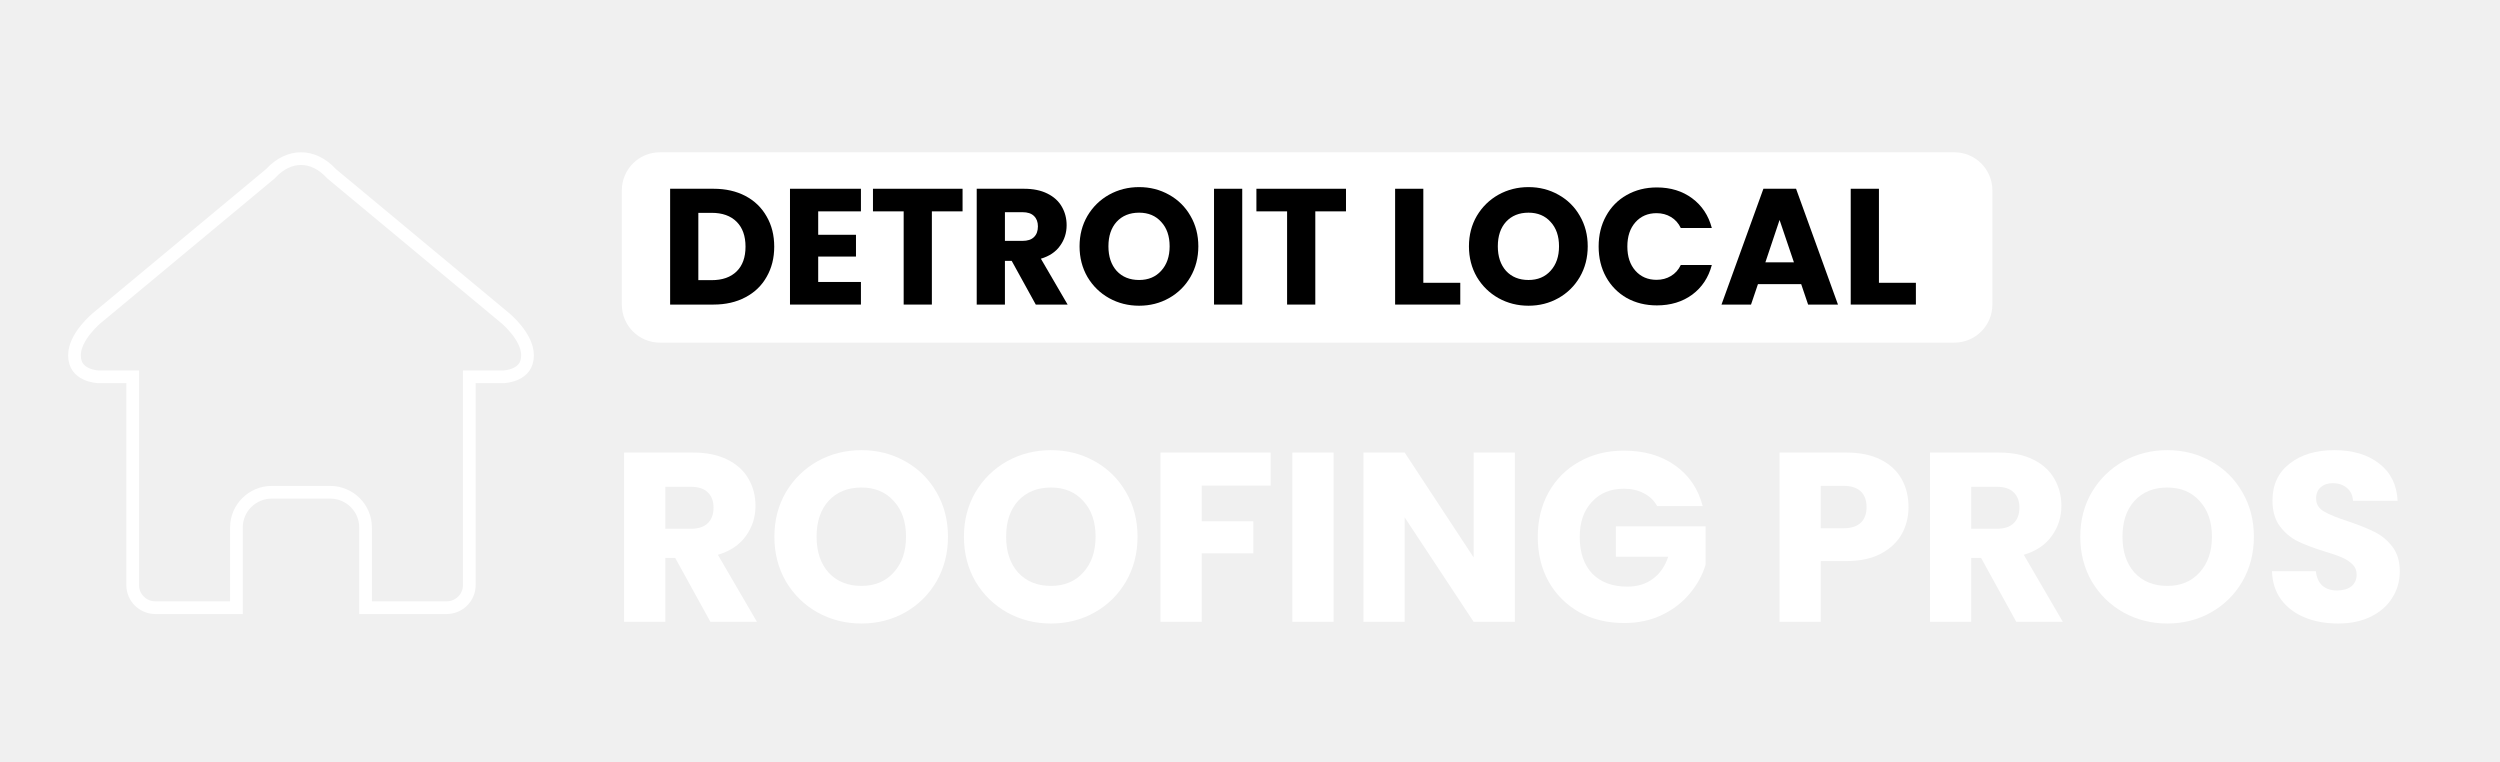
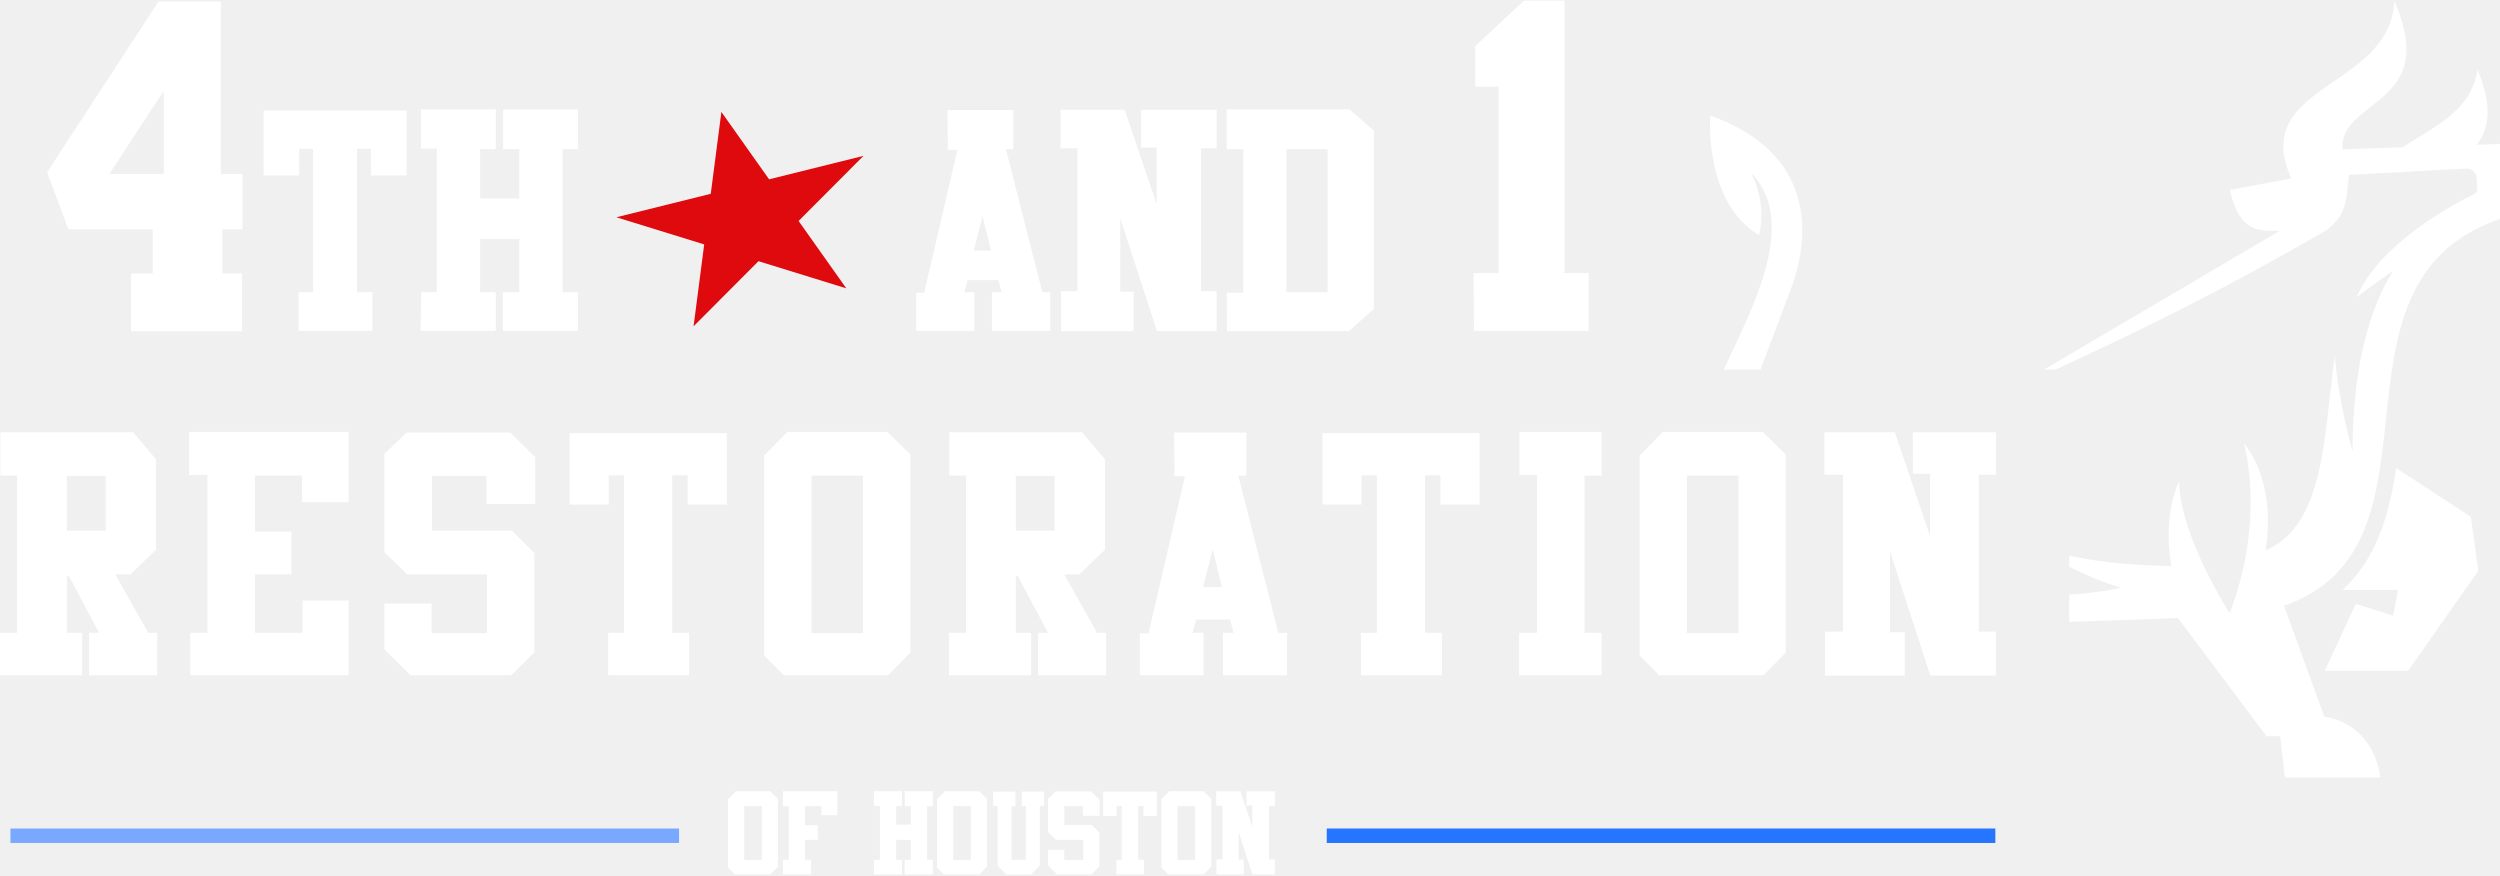
- <svg xmlns="http://www.w3.org/2000/svg" width="197" height="60" viewBox="0 0 197 60" fill="none">
-   <g clip-path="url(#clip0_1_2)">
-     <rect x="49" y="12" width="108" height="15" rx="3" fill="white" />
-     <path d="M184.239 49.133C183.264 49.133 182.39 48.975 181.617 48.658C180.845 48.341 180.224 47.873 179.755 47.252C179.299 46.631 179.059 45.884 179.033 45.01H182.491C182.542 45.504 182.713 45.884 183.004 46.15C183.296 46.403 183.676 46.53 184.144 46.53C184.626 46.53 185.006 46.422 185.284 46.207C185.563 45.979 185.702 45.669 185.702 45.276C185.702 44.947 185.588 44.674 185.36 44.459C185.145 44.244 184.873 44.066 184.543 43.927C184.227 43.788 183.771 43.629 183.175 43.452C182.314 43.186 181.611 42.92 181.066 42.654C180.522 42.388 180.053 41.995 179.66 41.476C179.268 40.957 179.071 40.279 179.071 39.443C179.071 38.202 179.521 37.233 180.42 36.536C181.32 35.827 182.491 35.472 183.935 35.472C185.405 35.472 186.589 35.827 187.488 36.536C188.388 37.233 188.869 38.208 188.932 39.462H185.417C185.392 39.031 185.234 38.696 184.942 38.455C184.651 38.202 184.277 38.075 183.821 38.075C183.429 38.075 183.112 38.183 182.871 38.398C182.631 38.601 182.51 38.898 182.51 39.291C182.51 39.722 182.713 40.057 183.118 40.298C183.524 40.539 184.157 40.798 185.018 41.077C185.88 41.368 186.576 41.647 187.108 41.913C187.653 42.179 188.122 42.565 188.514 43.072C188.907 43.579 189.103 44.231 189.103 45.029C189.103 45.789 188.907 46.479 188.514 47.1C188.134 47.721 187.577 48.215 186.842 48.582C186.108 48.949 185.24 49.133 184.239 49.133Z" fill="white" />
-     <path d="M170.785 49.133C169.531 49.133 168.378 48.842 167.327 48.259C166.288 47.676 165.458 46.866 164.838 45.827C164.23 44.776 163.926 43.598 163.926 42.293C163.926 40.988 164.23 39.817 164.838 38.778C165.458 37.739 166.288 36.929 167.327 36.346C168.378 35.763 169.531 35.472 170.785 35.472C172.039 35.472 173.185 35.763 174.224 36.346C175.275 36.929 176.098 37.739 176.694 38.778C177.302 39.817 177.606 40.988 177.606 42.293C177.606 43.598 177.302 44.776 176.694 45.827C176.086 46.866 175.262 47.676 174.224 48.259C173.185 48.842 172.039 49.133 170.785 49.133ZM170.785 46.169C171.849 46.169 172.697 45.814 173.331 45.105C173.977 44.396 174.3 43.458 174.3 42.293C174.3 41.115 173.977 40.178 173.331 39.481C172.697 38.772 171.849 38.417 170.785 38.417C169.708 38.417 168.847 38.765 168.201 39.462C167.567 40.159 167.251 41.102 167.251 42.293C167.251 43.471 167.567 44.415 168.201 45.124C168.847 45.821 169.708 46.169 170.785 46.169Z" fill="white" />
-     <path d="M158.884 49L156.11 43.965H155.331V49H152.082V35.662H157.535C158.587 35.662 159.48 35.846 160.214 36.213C160.962 36.58 161.519 37.087 161.886 37.733C162.254 38.366 162.437 39.076 162.437 39.861C162.437 40.748 162.184 41.539 161.677 42.236C161.183 42.933 160.449 43.427 159.473 43.718L162.551 49H158.884ZM155.331 41.666H157.345C157.941 41.666 158.384 41.52 158.675 41.229C158.979 40.938 159.131 40.526 159.131 39.994C159.131 39.487 158.979 39.088 158.675 38.797C158.384 38.506 157.941 38.36 157.345 38.36H155.331V41.666Z" fill="white" />
-     <path d="M150.391 39.956C150.391 40.729 150.214 41.438 149.859 42.084C149.504 42.717 148.96 43.23 148.225 43.623C147.49 44.016 146.578 44.212 145.489 44.212H143.475V49H140.226V35.662H145.489C146.553 35.662 147.452 35.846 148.187 36.213C148.922 36.58 149.473 37.087 149.84 37.733C150.207 38.379 150.391 39.12 150.391 39.956ZM145.242 41.628C145.863 41.628 146.325 41.482 146.629 41.191C146.933 40.9 147.085 40.488 147.085 39.956C147.085 39.424 146.933 39.012 146.629 38.721C146.325 38.43 145.863 38.284 145.242 38.284H143.475V41.628H145.242Z" fill="white" />
-     <path d="M130.581 39.88C130.34 39.437 129.992 39.101 129.536 38.873C129.092 38.632 128.567 38.512 127.959 38.512C126.907 38.512 126.065 38.86 125.432 39.557C124.798 40.241 124.482 41.159 124.482 42.312C124.482 43.541 124.811 44.503 125.47 45.2C126.141 45.884 127.059 46.226 128.225 46.226C129.023 46.226 129.694 46.023 130.239 45.618C130.796 45.213 131.201 44.63 131.455 43.87H127.332V41.476H134.4V44.497C134.159 45.308 133.747 46.061 133.165 46.758C132.595 47.455 131.866 48.018 130.98 48.449C130.093 48.88 129.092 49.095 127.978 49.095C126.66 49.095 125.482 48.81 124.444 48.24C123.418 47.657 122.613 46.853 122.031 45.827C121.461 44.801 121.176 43.629 121.176 42.312C121.176 40.995 121.461 39.823 122.031 38.797C122.613 37.758 123.418 36.954 124.444 36.384C125.47 35.801 126.641 35.51 127.959 35.51C129.555 35.51 130.897 35.896 131.987 36.669C133.089 37.442 133.817 38.512 134.172 39.88H130.581Z" fill="white" />
-     <path d="M119.372 49H116.123L110.689 40.773V49H107.44V35.662H110.689L116.123 43.927V35.662H119.372V49Z" fill="white" />
-     <path d="M105.085 35.662V49H101.836V35.662H105.085Z" fill="white" />
-     <path d="M100.129 35.662V38.265H94.695V41.077H98.761V43.604H94.695V49H91.446V35.662H100.129Z" fill="white" />
-     <path d="M82.817 49.133C81.563 49.133 80.41 48.842 79.359 48.259C78.32 47.676 77.491 46.866 76.87 45.827C76.262 44.776 75.958 43.598 75.958 42.293C75.958 40.988 76.262 39.817 76.87 38.778C77.491 37.739 78.32 36.929 79.359 36.346C80.41 35.763 81.563 35.472 82.817 35.472C84.071 35.472 85.217 35.763 86.256 36.346C87.307 36.929 88.131 37.739 88.726 38.778C89.334 39.817 89.638 40.988 89.638 42.293C89.638 43.598 89.334 44.776 88.726 45.827C88.118 46.866 87.295 47.676 86.256 48.259C85.217 48.842 84.071 49.133 82.817 49.133ZM82.817 46.169C83.881 46.169 84.73 45.814 85.363 45.105C86.009 44.396 86.332 43.458 86.332 42.293C86.332 41.115 86.009 40.178 85.363 39.481C84.73 38.772 83.881 38.417 82.817 38.417C81.74 38.417 80.879 38.765 80.233 39.462C79.6 40.159 79.283 41.102 79.283 42.293C79.283 43.471 79.6 44.415 80.233 45.124C80.879 45.821 81.74 46.169 82.817 46.169Z" fill="white" />
-     <path d="M67.88 49.133C66.626 49.133 65.474 48.842 64.422 48.259C63.384 47.676 62.554 46.866 61.934 45.827C61.325 44.776 61.022 43.598 61.022 42.293C61.022 40.988 61.325 39.817 61.934 38.778C62.554 37.739 63.384 36.929 64.422 36.346C65.474 35.763 66.626 35.472 67.88 35.472C69.135 35.472 70.281 35.763 71.32 36.346C72.371 36.929 73.194 37.739 73.79 38.778C74.397 39.817 74.701 40.988 74.701 42.293C74.701 43.598 74.397 44.776 73.79 45.827C73.181 46.866 72.358 47.676 71.32 48.259C70.281 48.842 69.135 49.133 67.88 49.133ZM67.88 46.169C68.945 46.169 69.793 45.814 70.427 45.105C71.073 44.396 71.395 43.458 71.395 42.293C71.395 41.115 71.073 40.178 70.427 39.481C69.793 38.772 68.945 38.417 67.88 38.417C66.804 38.417 65.942 38.765 65.296 39.462C64.663 40.159 64.347 41.102 64.347 42.293C64.347 43.471 64.663 44.415 65.296 45.124C65.942 45.821 66.804 46.169 67.88 46.169Z" fill="white" />
-     <path d="M55.98 49L53.206 43.965H52.427V49H49.178V35.662H54.631C55.682 35.662 56.575 35.846 57.31 36.213C58.057 36.58 58.615 37.087 58.982 37.733C59.349 38.366 59.533 39.076 59.533 39.861C59.533 40.748 59.28 41.539 58.773 42.236C58.279 42.933 57.544 43.427 56.569 43.718L59.647 49H55.98ZM52.427 41.666H54.441C55.036 41.666 55.48 41.52 55.771 41.229C56.075 40.938 56.227 40.526 56.227 39.994C56.227 39.487 56.075 39.088 55.771 38.797C55.48 38.506 55.036 38.36 54.441 38.36H52.427V41.666Z" fill="white" />
-     <path d="M148.06 22.284H150.972V24H145.837V14.874H148.06V22.284Z" fill="black" />
-     <path d="M141.933 22.388H138.527L137.981 24H135.654L138.956 14.874H141.53L144.832 24H142.479L141.933 22.388ZM141.361 20.672L140.23 17.331L139.112 20.672H141.361Z" fill="black" />
-     <path d="M125.973 19.424C125.973 18.523 126.168 17.721 126.558 17.019C126.948 16.308 127.49 15.758 128.183 15.368C128.885 14.969 129.678 14.77 130.562 14.77C131.645 14.77 132.573 15.056 133.344 15.628C134.115 16.2 134.631 16.98 134.891 17.968H132.447C132.265 17.587 132.005 17.296 131.667 17.097C131.338 16.898 130.961 16.798 130.536 16.798C129.851 16.798 129.297 17.036 128.872 17.513C128.447 17.99 128.235 18.627 128.235 19.424C128.235 20.221 128.447 20.858 128.872 21.335C129.297 21.812 129.851 22.05 130.536 22.05C130.961 22.05 131.338 21.95 131.667 21.751C132.005 21.552 132.265 21.261 132.447 20.88H134.891C134.631 21.868 134.115 22.648 133.344 23.22C132.573 23.783 131.645 24.065 130.562 24.065C129.678 24.065 128.885 23.87 128.183 23.48C127.49 23.081 126.948 22.531 126.558 21.829C126.168 21.127 125.973 20.325 125.973 19.424Z" fill="black" />
-     <path d="M120.446 24.091C119.588 24.091 118.8 23.892 118.08 23.493C117.37 23.094 116.802 22.54 116.377 21.829C115.961 21.11 115.753 20.304 115.753 19.411C115.753 18.518 115.961 17.717 116.377 17.006C116.802 16.295 117.37 15.741 118.08 15.342C118.8 14.943 119.588 14.744 120.446 14.744C121.304 14.744 122.089 14.943 122.799 15.342C123.519 15.741 124.082 16.295 124.489 17.006C124.905 17.717 125.113 18.518 125.113 19.411C125.113 20.304 124.905 21.11 124.489 21.829C124.073 22.54 123.51 23.094 122.799 23.493C122.089 23.892 121.304 24.091 120.446 24.091ZM120.446 22.063C121.174 22.063 121.755 21.82 122.188 21.335C122.63 20.85 122.851 20.208 122.851 19.411C122.851 18.605 122.63 17.964 122.188 17.487C121.755 17.002 121.174 16.759 120.446 16.759C119.71 16.759 119.12 16.997 118.678 17.474C118.245 17.951 118.028 18.596 118.028 19.411C118.028 20.217 118.245 20.863 118.678 21.348C119.12 21.825 119.71 22.063 120.446 22.063Z" fill="black" />
-     <path d="M112.158 22.284H115.07V24H109.935V14.874H112.158V22.284Z" fill="black" />
-     <path d="M106.064 14.874V16.655H103.646V24H101.423V16.655H99.005V14.874H106.064Z" fill="black" />
-     <path d="M97.888 14.874V24H95.665V14.874H97.888Z" fill="black" />
-     <path d="M89.762 24.091C88.904 24.091 88.115 23.892 87.396 23.493C86.685 23.094 86.117 22.54 85.693 21.829C85.277 21.11 85.069 20.304 85.069 19.411C85.069 18.518 85.277 17.717 85.693 17.006C86.117 16.295 86.685 15.741 87.396 15.342C88.115 14.943 88.904 14.744 89.762 14.744C90.62 14.744 91.404 14.943 92.115 15.342C92.834 15.741 93.397 16.295 93.805 17.006C94.221 17.717 94.429 18.518 94.429 19.411C94.429 20.304 94.221 21.11 93.805 21.829C93.389 22.54 92.825 23.094 92.115 23.493C91.404 23.892 90.62 24.091 89.762 24.091ZM89.762 22.063C90.49 22.063 91.07 21.82 91.504 21.335C91.946 20.85 92.167 20.208 92.167 19.411C92.167 18.605 91.946 17.964 91.504 17.487C91.07 17.002 90.49 16.759 89.762 16.759C89.025 16.759 88.436 16.997 87.994 17.474C87.56 17.951 87.344 18.596 87.344 19.411C87.344 20.217 87.56 20.863 87.994 21.348C88.436 21.825 89.025 22.063 89.762 22.063Z" fill="black" />
-     <path d="M81.619 24L79.721 20.555H79.188V24H76.965V14.874H80.696C81.415 14.874 82.026 15 82.529 15.251C83.04 15.502 83.422 15.849 83.673 16.291C83.924 16.724 84.05 17.21 84.05 17.747C84.05 18.354 83.877 18.895 83.53 19.372C83.192 19.849 82.689 20.187 82.022 20.386L84.128 24H81.619ZM79.188 18.982H80.566C80.974 18.982 81.277 18.882 81.476 18.683C81.684 18.484 81.788 18.202 81.788 17.838C81.788 17.491 81.684 17.218 81.476 17.019C81.277 16.82 80.974 16.72 80.566 16.72H79.188V18.982Z" fill="black" />
-     <path d="M75.85 14.874V16.655H73.431V24H71.209V16.655H68.79V14.874H75.85Z" fill="black" />
-     <path d="M64.474 16.655V18.501H67.451V20.217H64.474V22.219H67.841V24H62.251V14.874H67.841V16.655H64.474Z" fill="black" />
-     <path d="M56.225 14.874C57.187 14.874 58.028 15.065 58.747 15.446C59.466 15.827 60.021 16.365 60.411 17.058C60.81 17.743 61.009 18.536 61.009 19.437C61.009 20.33 60.81 21.123 60.411 21.816C60.021 22.509 59.462 23.047 58.734 23.428C58.015 23.809 57.178 24 56.225 24H52.806V14.874H56.225ZM56.082 22.076C56.923 22.076 57.577 21.846 58.045 21.387C58.513 20.928 58.747 20.278 58.747 19.437C58.747 18.596 58.513 17.942 58.045 17.474C57.577 17.006 56.923 16.772 56.082 16.772H55.029V22.076H56.082Z" fill="black" />
-     <path d="M21.287 13.708L21.312 13.687L21.334 13.663C22.073 12.866 22.912 12.5 23.718 12.5C24.525 12.5 25.364 12.866 26.102 13.663L26.124 13.687L26.149 13.708L39.751 25.017L39.751 25.017L39.759 25.023L39.759 25.023L39.759 25.023L39.759 25.023L39.759 25.023L39.761 25.025L39.775 25.036C39.787 25.046 39.806 25.062 39.831 25.083C39.88 25.125 39.952 25.189 40.04 25.272C40.215 25.437 40.448 25.674 40.681 25.962C41.159 26.554 41.569 27.28 41.569 27.99C41.569 28.428 41.45 28.731 41.294 28.947C41.133 29.169 40.912 29.33 40.67 29.445C40.428 29.561 40.179 29.624 39.986 29.658C39.891 29.675 39.813 29.684 39.761 29.688C39.734 29.691 39.715 29.692 39.703 29.692L39.694 29.693H37.481H36.981V30.193V46.112C36.981 47.087 36.181 47.886 35.187 47.886H28.806V41.563C28.806 40.028 27.55 38.789 26.012 38.789H21.424C19.886 38.789 18.631 40.028 18.631 41.563V47.886H12.249C11.255 47.886 10.456 47.087 10.456 46.112V30.193V29.693H9.956H7.743L7.734 29.692C7.722 29.692 7.702 29.691 7.676 29.688C7.623 29.684 7.545 29.675 7.45 29.658C7.258 29.624 7.009 29.561 6.766 29.445C6.524 29.33 6.303 29.169 6.143 28.947C5.987 28.731 5.868 28.428 5.868 27.99C5.868 27.28 6.278 26.554 6.756 25.962C6.988 25.674 7.222 25.437 7.397 25.272C7.484 25.189 7.557 25.125 7.606 25.083C7.631 25.062 7.65 25.046 7.662 25.036L7.675 25.025L7.677 25.023L7.677 25.023L7.686 25.017L21.287 13.708Z" stroke="white" />
-   </g>
-   <defs>
-     <clipPath id="clip0_1_2">
-       <rect width="197" height="60" fill="white" />
-     </clipPath>
-   </defs>
+ <svg xmlns="http://www.w3.org/2000/svg" width="3111" height="1089" viewBox="0 0 3111 1089" fill="none">
+   <path d="M2574.91 773.812C2619.37 772.409 2665.93 770.844 2710.33 769.119L2820.44 916.175L2837.39 916.022L2843.36 967.495H2962.2C2951.34 896.422 2892.46 891.96 2892.46 891.96L2842.19 753.687C2948.13 717.138 2958.52 620.082 2969.11 521.188C2980.14 418.191 2991.38 313.201 3111 272.5V179.117L3082.23 180.103C3096.83 161.128 3102.64 133.729 3082.81 86.193C3077.48 129.476 3042.54 150.803 3009.37 171.043L3009.37 171.044C3002.71 175.107 2996.13 179.127 2989.87 183.272L2915.02 185.842C2913.25 161.829 2930.58 148.285 2949.52 133.493C2980.26 109.473 3015.21 82.165 2979.4 1.401C2977.4 51.021 2940.02 76.721 2904.68 101.018C2862.12 130.28 2822.52 157.508 2851.23 222.037L2774.95 236.344C2786.29 287.611 2808.68 287.436 2834.67 287.233L2834.68 287.233C2835.43 287.227 2836.18 287.221 2836.93 287.216L2543.55 459.902H2557.74C2675.66 405.985 2779.39 353.376 2890.55 289.097C2907.66 279.2 2918.06 263.244 2920.21 243.619L2923.05 217.639L3068.55 209.776C3072.2 209.584 3075.41 210.76 3078.06 213.266C3080.71 215.772 3082.05 218.917 3082.05 222.561C3082.05 226.124 3082.32 228.881 3082.54 231.098C3083.15 237.346 3083.34 239.315 3075.91 243.005C3051.38 255.189 2960.51 303.927 2932.65 369.784C2932.65 369.784 2952.96 354.134 2977.89 337.117C2950.27 381.712 2927.81 451.315 2927.53 561.563C2927.53 561.563 2910.32 503.25 2905.46 442.66C2902.98 459.497 2901.05 477.132 2899.1 494.913L2899.1 494.916C2890.28 575.432 2881.13 658.948 2819.08 684.941C2819.08 684.941 2835.72 606.311 2792.21 551.335C2792.21 551.335 2820.04 644.987 2774.61 762.931C2774.61 762.931 2713.19 668.64 2711.59 599.279C2711.59 599.279 2690.79 638.274 2702.05 704.503C2664.84 703.442 2621.35 701.664 2574.91 691.557V705.31C2595.1 715.32 2618.46 725.513 2639.61 731.287C2639.61 731.287 2610.95 738.173 2574.91 739.85V773.812Z" fill="white" />
+   <path d="M2190.74 459.902L2228.6 359.517C2255.01 289.454 2256 189.077 2128.29 143.881C2128.29 143.881 2119.78 251.724 2189.17 292.688C2199.08 248.221 2178.61 214.762 2178.61 214.762C2234.24 270.349 2188.63 367.218 2156.49 435.458C2152.41 444.114 2148.55 452.31 2145.15 459.902H2190.74Z" fill="white" />
+   <path d="M2981.88 582.582L3074.76 643.133L3084.04 710.307L2996.65 834.695H2892.93L2931.5 751.448L2978.09 766.151L2984.03 734.151H2914.97C2925.45 724.549 2934.81 713.49 2942.99 700.858C2965.31 666.338 2975.6 624.556 2981.88 582.582Z" fill="white" />
+   <path d="M897.692 139.277L957.071 223.135L1074.54 193.945L993.769 274.962L1053.15 358.82L943.85 325.033L863.079 406.05L876.3 304.152L767.001 270.365L884.471 241.175L897.692 139.277Z" fill="#DE0A0D" />
+   <path d="M2370.27 840.692H2270.96V785.978H2293.44V590.729H2270.21V537.889H2357.9L2401.75 667.18V589.605H2380.39V537.889H2483.82V590.729H2462.46V785.978H2483.82V840.692H2402.12L2351.91 686.292V786.727H2370.27V840.692Z" fill="white" />
+   <path d="M2064.77 840.318L2040.41 815.959V566.745L2069.26 537.514H2193.68L2222.16 565.621V812.211L2194.43 840.318H2064.77ZM2163.33 591.854H2099.24V787.852H2163.33V591.854Z" fill="white" />
+   <path d="M1993.13 787.477V840.318H1890.45V787.477H1912.56V591.104H1890.82V537.514H1993.13V591.854H1971.77V787.477H1993.13Z" fill="white" />
+   <path d="M1794.36 840.318H1693.55V787.477H1713.41V591.479H1694.3V627.831H1645.58V539.013H1841.2V627.831H1792.48V591.479H1773.37V787.477H1794.36V840.318Z" fill="white" />
+   <path d="M1497.8 840.318H1418.36V788.227H1429.22L1474.57 592.603H1461.45L1461.08 538.264H1551.02V591.854H1540.9L1590.74 787.477H1601.61V840.318H1521.79V787.477H1534.9L1530.78 770.988H1488.44L1483.94 787.477H1497.8V840.318ZM1520.66 730.514L1509.05 683.669L1497.05 730.514H1520.66Z" fill="white" />
+   <path d="M1283.16 840.318H1180.85V787.477H1202.21V591.854H1181.23V537.889H1346.49L1374.97 571.617V684.044L1343.12 714.774H1324.38L1365.23 787.477H1376.47V840.318H1291.78V787.477H1304.15L1266.67 717.023H1264.05V787.477H1283.16V840.318ZM1312.39 592.228H1264.05V660.434H1312.39V592.228Z" fill="white" />
+   <path d="M975.408 840.318L951.049 815.959V566.745L979.905 537.514H1104.32L1132.81 565.621V812.211L1105.07 840.318H975.408ZM1073.97 591.854H1009.89V787.852H1073.97V591.854Z" fill="white" />
+   <path d="M857.581 840.318H756.772V787.477H776.634V591.479H757.521V627.831H708.803V539.013H904.426V627.831H855.708V591.479H836.595V787.477H857.581V840.318Z" fill="white" />
+   <path d="M478.27 751.126H537.106V787.852H606.062V714.774H506.751L478.27 687.042V564.871L506.002 538.264H634.918L666.023 568.994V627.081H605.312V592.229H537.481V660.435H637.167L664.899 688.167V811.836L636.042 840.318H510.873L478.27 808.089V751.126Z" fill="white" />
+   <path d="M433.878 840.318H236.756V787.477H258.117V591.104H235.257V537.514H433.878V624.833H375.791V591.854H317.329V661.559H362.674V714.774H317.329V787.477H376.54V747.378H433.878V840.318Z" fill="white" />
+   <path d="M102.309 840.318H0V787.477H21.361V591.854H0.375V537.889H165.643L194.124 571.617V684.044L162.27 714.774H143.532L184.38 787.477H195.623V840.318H110.928V787.477H123.295L85.819 717.023H83.196V787.477H102.309V840.318ZM131.54 592.228H83.196V660.434H131.54V592.228Z" fill="white" />
+   <path d="M1976.97 411.696H1834.22L1833.71 339.814H1864.81V107.852H1835.75V57.382L1896.42 0.793H1946.89V339.814H1976.97V411.696Z" fill="white" />
+   <path d="M1678.64 412.037H1526.9L1526.56 364.298H1547.02V185.617H1526.56V136.172H1679.32L1709.67 162.77V384.417L1678.64 412.037ZM1652.04 185.617H1600.89V363.616H1652.04V185.617Z" fill="white" />
+   <path d="M1410.74 412.037H1320.37V362.252H1340.83V184.594H1319.69V136.513H1399.48L1439.38 254.157V183.571H1419.94V136.513H1514.06V184.594H1494.62V362.252H1514.06V412.037H1439.72L1394.03 271.547V362.934H1410.74V412.037Z" fill="white" />
+   <path d="M1212.51 411.696H1140.22V364.298H1150.11L1191.37 186.298H1179.43L1179.09 136.854H1260.93V185.616H1251.72L1297.08 363.616H1306.97V411.696H1234.33V363.616H1246.27L1242.52 348.612H1203.98L1199.89 363.616H1212.51V411.696ZM1233.31 311.785L1222.74 269.16L1211.83 311.785H1233.31Z" fill="white" />
+   <path d="M597.45 297.463V363.616H616.887V411.696H523.454L524.136 363.616H543.573V184.935H523.795V136.172H616.887V185.617H597.45V246.996H646.212V185.617H626.094V136.172H719.185V185.617H700.09V363.616H719.185V411.696H625.753V363.616H646.212V297.463H597.45Z" fill="white" />
+   <path d="M463.301 411.696H371.573V363.616H389.646V185.275H372.255V218.352H327.926V137.536H505.925V218.352H461.596V185.275H444.205V363.616H463.301V411.696Z" fill="white" />
+   <path d="M301.75 285.265H276.77V340.324H301.24V412.206H163.083V340.324H190.103V285.265H85.083L58.573 214.402L197.24 1.813H274.73V216.441H301.75V285.265ZM203.868 216.441V112.951L136.064 216.441H203.868Z" fill="white" />
+   <path d="M1547.68 1088.13H1513.76V1069.44H1521.44V1002.75H1513.5V984.704H1543.45L1558.43 1028.86V1002.37H1551.13V984.704H1586.46V1002.75H1579.16V1069.44H1586.46V1088.13H1558.56L1541.4 1035.39V1069.7H1547.68V1088.13Z" fill="white" />
+   <path d="M1453.57 1088L1445.25 1079.68V994.56L1455.11 984.576H1497.6L1507.33 994.176V1078.4L1497.86 1088H1453.57ZM1487.23 1003.14H1465.35V1070.08H1487.23V1003.14Z" fill="white" />
+   <path d="M1423.57 1088H1389.13V1069.95H1395.92V1003.01H1389.39V1015.42H1372.75V985.088H1439.57V1015.42H1422.93V1003.01H1416.4V1069.95H1423.57V1088Z" fill="white" />
+   <path d="M1304.25 1057.54H1324.35V1070.08H1347.9V1045.12H1313.98L1304.25 1035.65V993.92L1313.72 984.832H1357.75L1368.38 995.328V1015.17H1347.64V1003.26H1324.47V1026.56H1358.52L1367.99 1036.03V1078.27L1358.14 1088H1315.39L1304.25 1076.99V1057.54Z" fill="white" />
+   <path d="M1282.76 1088.38H1252.42L1241.42 1077.12V1002.88H1235.78V985.088H1263.56V1003.14H1258.82V1069.95H1276.49V1003.14H1271.5V985.088H1299.27V1003.14H1293.9V1077.12L1282.76 1088.38Z" fill="white" />
+   <path d="M1174.45 1088L1166.12 1079.68V994.56L1175.98 984.576H1218.48L1228.21 994.176V1078.4L1218.73 1088H1174.45ZM1208.11 1003.14H1186.22V1070.08H1208.11V1003.14Z" fill="white" />
+   <path d="M1115.17 1045.12V1069.95H1122.47V1088H1087.4L1087.65 1069.95H1094.95V1002.88H1087.52V984.576H1122.47V1003.14H1115.17V1026.18H1133.48V1003.14H1125.92V984.576H1160.87V1003.14H1153.7V1069.95H1160.87V1088H1125.8V1069.95H1133.48V1045.12H1115.17Z" fill="white" />
+   <path d="M1009.32 1088H974.25V1069.95H981.546V1003.14H974.378V984.576H1041.96V1014.4H1022.25V1003.14H1001.77V1026.94H1017.64V1045.12H1001.77V1069.95H1009.32V1088Z" fill="white" />
+   <path d="M914.32 1088L906 1079.68V994.56L915.856 984.576H958.352L968.08 994.176V1078.4L958.608 1088H914.32ZM947.984 1003.14H926.096V1070.08H947.984V1003.14Z" fill="white" />
+   <path d="M13 1031H845V1049H13V1031Z" fill="#79A9FF" />
+   <path d="M1651 1031H2483V1049H1651V1031Z" fill="#2675FF" />
</svg>
